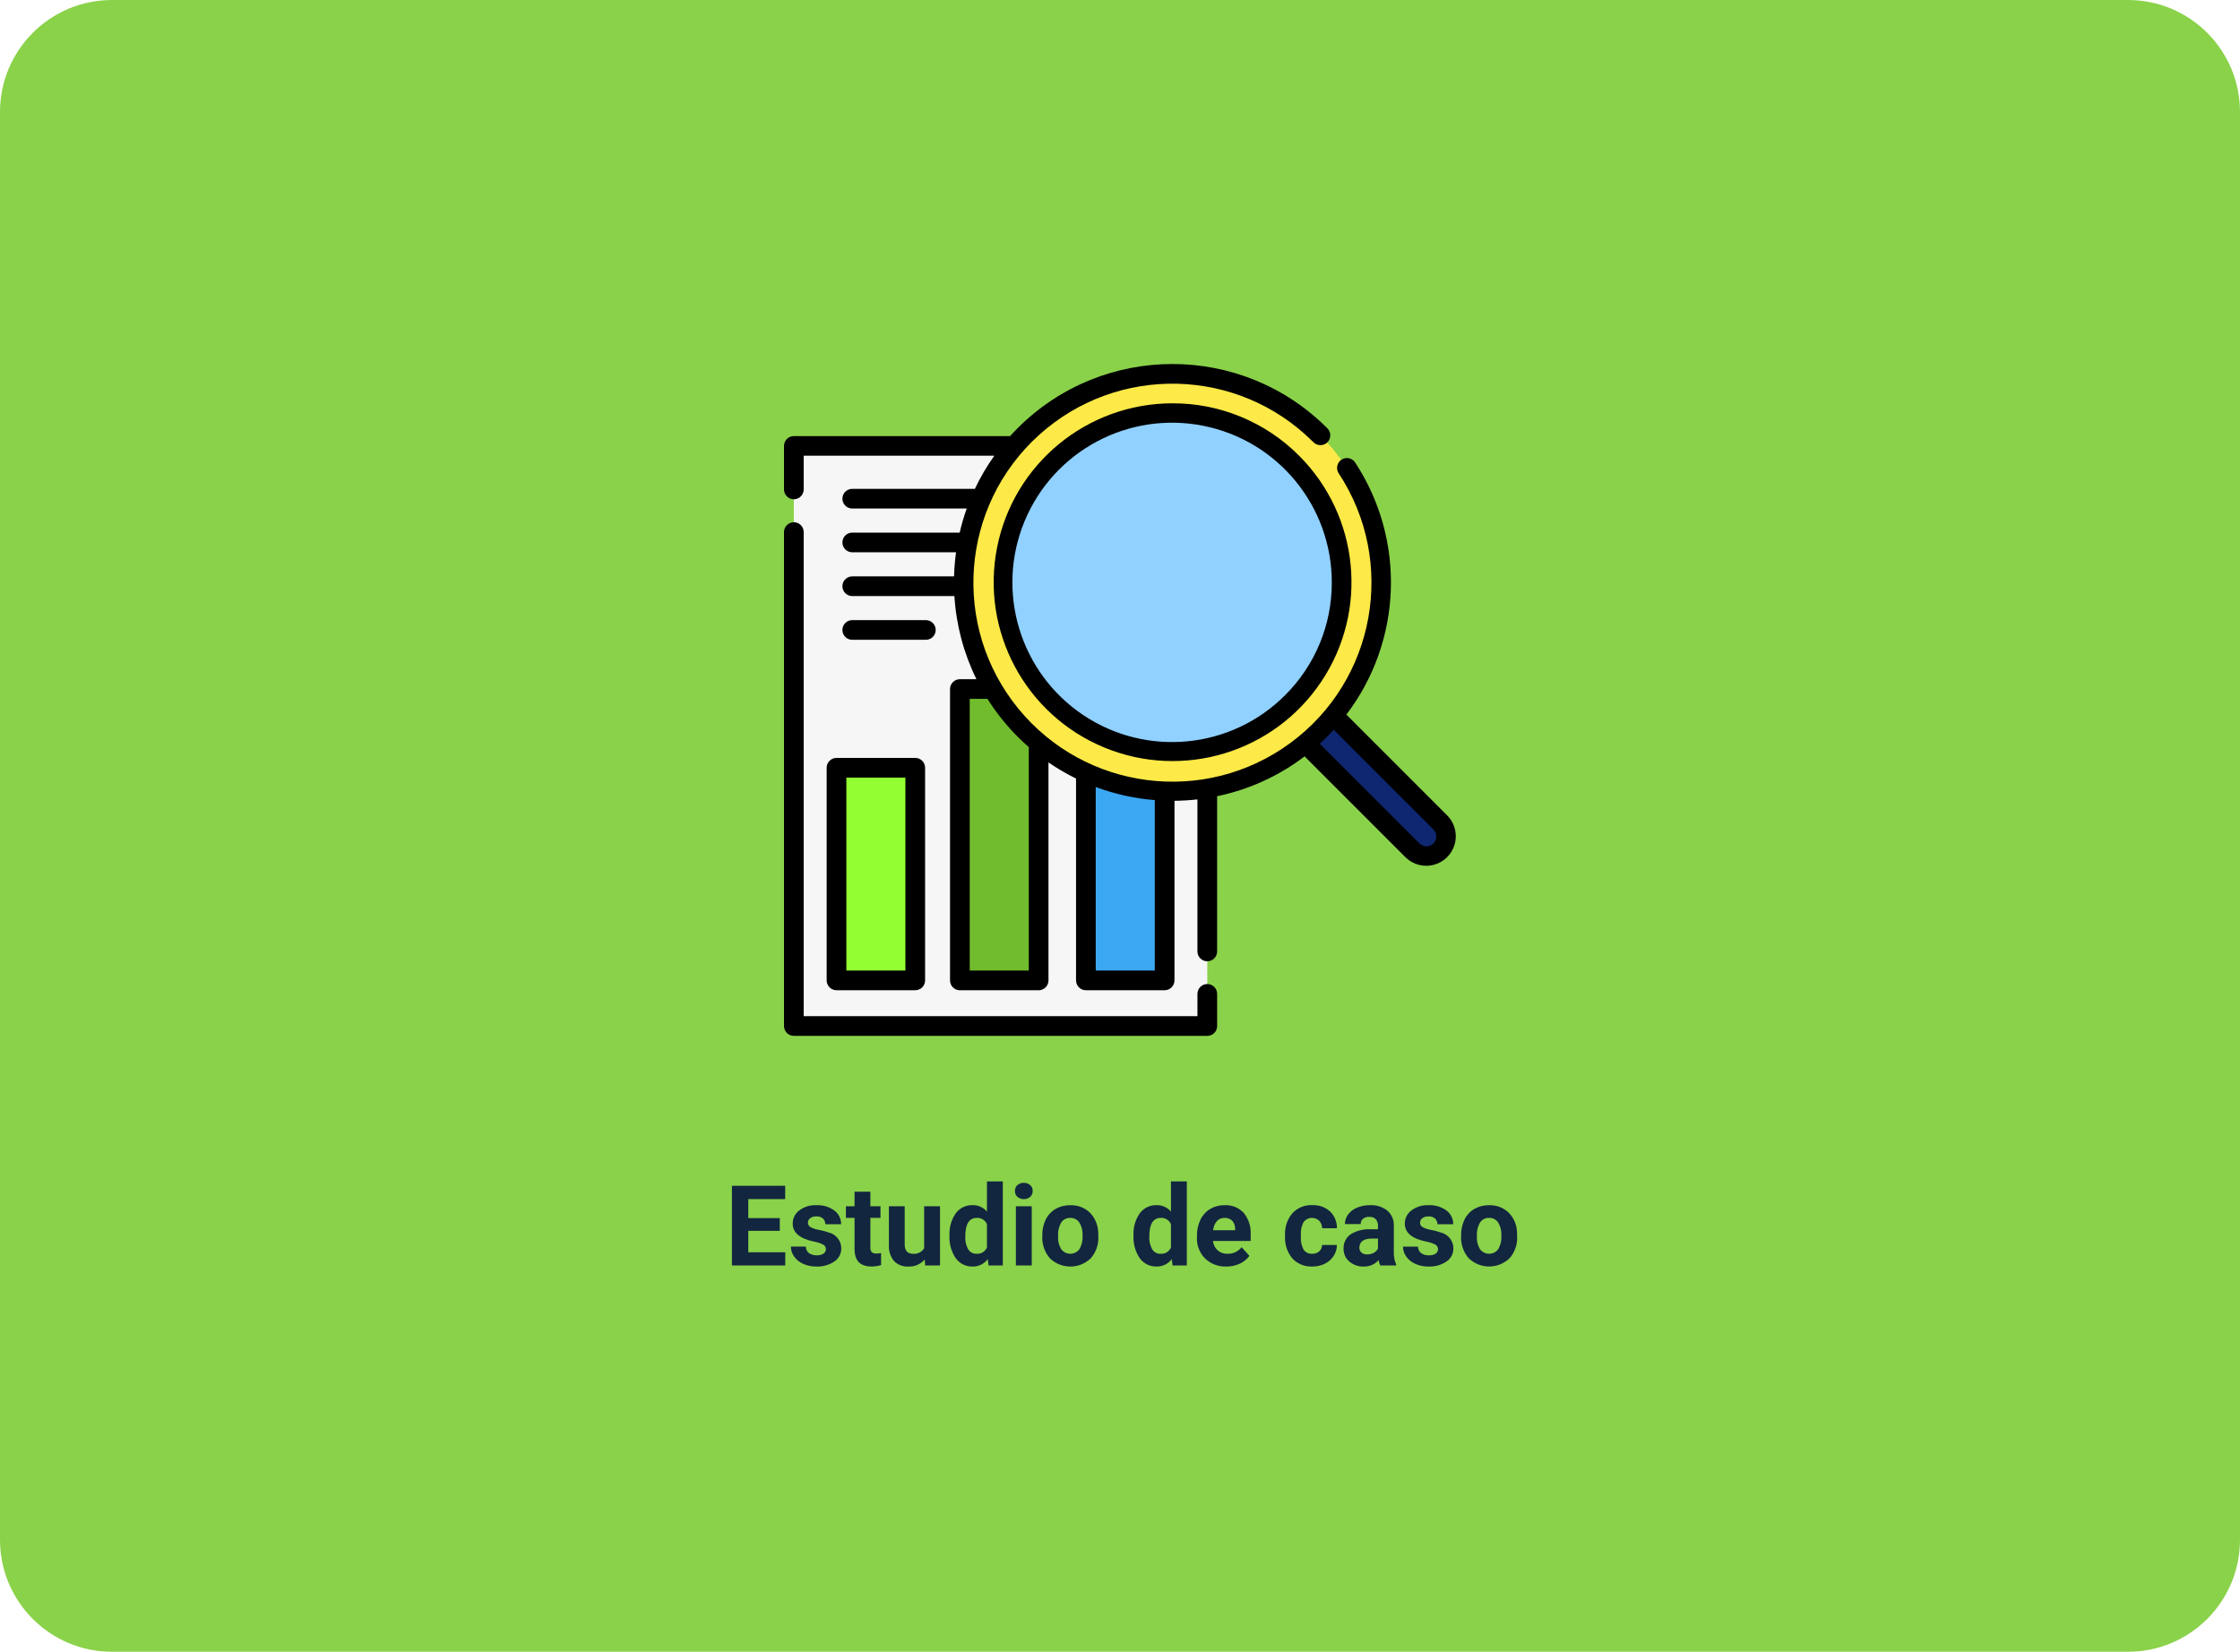
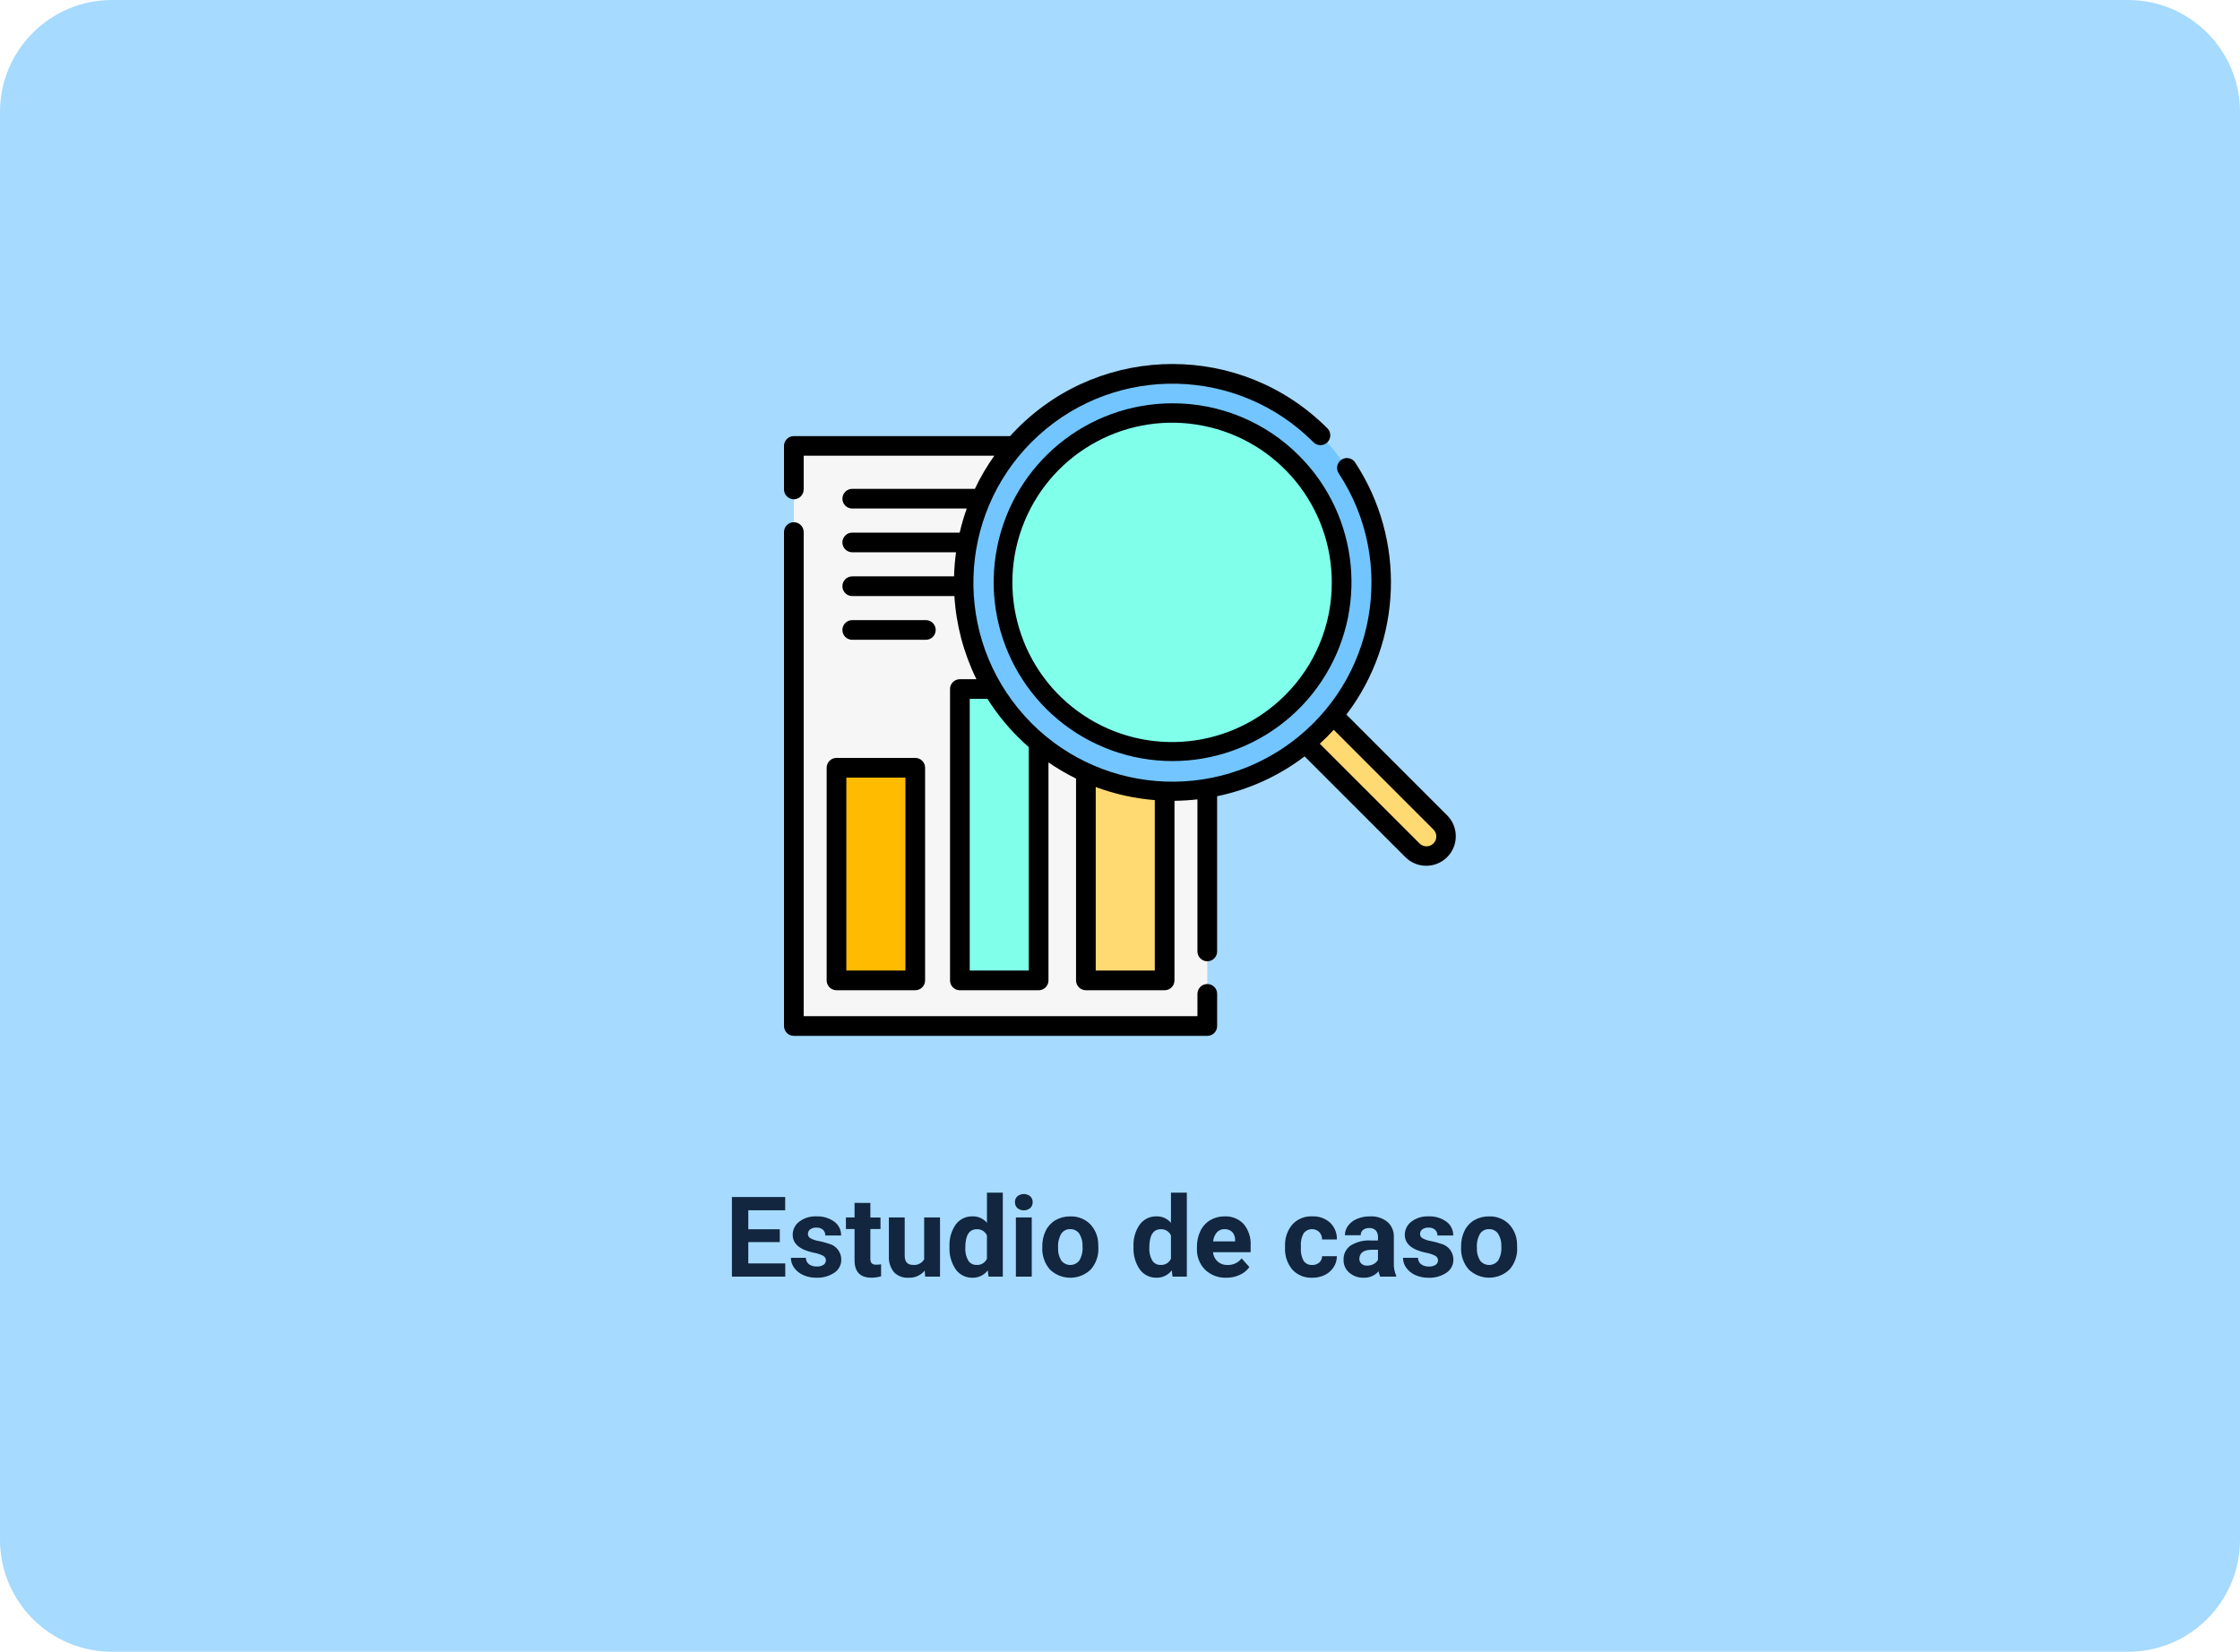
<svg xmlns="http://www.w3.org/2000/svg" width="400" height="295" viewBox="0 0 400 295">
-   <g id="Grupo_89156" data-name="Grupo 89156" transform="translate(-1019.668 -3115)">
-     <path id="Trazado_151540" data-name="Trazado 151540" d="M20,0H380a20,20,0,0,1,20,20V275a20,20,0,0,1-20,20H20A20,20,0,0,1,0,275V20A20,20,0,0,1,20,0Z" transform="translate(1019.668 3115)" fill="#8ad24a" />
-     <path id="Trazado_151547" data-name="Trazado 151547" d="M54.25,12.818H48.625v3.828h6.6V19H45.7V4.781h9.512V7.154H48.625v3.389H54.25Zm8.232,3.262a.909.909,0,0,0-.513-.815,5.824,5.824,0,0,0-1.646-.532q-3.77-.791-3.77-3.2a2.9,2.9,0,0,1,1.167-2.349,4.708,4.708,0,0,1,3.052-.942,5.067,5.067,0,0,1,3.218.947A2.985,2.985,0,0,1,65.2,11.646H62.375a1.366,1.366,0,0,0-.391-1,1.653,1.653,0,0,0-1.221-.4,1.689,1.689,0,0,0-1.1.322,1.017,1.017,0,0,0-.391.82.87.87,0,0,0,.444.757,4.571,4.571,0,0,0,1.5.5,12.244,12.244,0,0,1,1.777.474,2.92,2.92,0,0,1,2.236,2.842,2.756,2.756,0,0,1-1.24,2.339,5.35,5.35,0,0,1-3.2.894,5.588,5.588,0,0,1-2.358-.474,3.957,3.957,0,0,1-1.616-1.3,3.018,3.018,0,0,1-.586-1.782H58.9a1.473,1.473,0,0,0,.557,1.152,2.208,2.208,0,0,0,1.387.4,2.044,2.044,0,0,0,1.226-.308A.957.957,0,0,0,62.482,16.08ZM70.422,5.836v2.6h1.807V10.5H70.422v5.273a1.259,1.259,0,0,0,.225.84,1.128,1.128,0,0,0,.859.254,4.5,4.5,0,0,0,.83-.068v2.139a5.81,5.81,0,0,1-1.709.254q-2.969,0-3.027-3V10.5H66.057V8.434H67.6v-2.6Zm9.707,12.09a3.539,3.539,0,0,1-2.891,1.27,3.338,3.338,0,0,1-2.593-.977,4.169,4.169,0,0,1-.913-2.861V8.434h2.822v6.834q0,1.652,1.5,1.652a2.038,2.038,0,0,0,1.973-1V8.434h2.832V19H80.207Zm4.424-4.287A6.368,6.368,0,0,1,85.661,9.7a3.6,3.6,0,0,1,3.032-1.465,3.236,3.236,0,0,1,2.549,1.152V4h2.832V19H91.525l-.137-1.123A3.321,3.321,0,0,1,88.674,19.2a3.587,3.587,0,0,1-2.993-1.47A6.573,6.573,0,0,1,84.553,13.639Zm2.822.2a4.194,4.194,0,0,0,.518,2.286,1.685,1.685,0,0,0,1.5.795,1.888,1.888,0,0,0,1.846-1.109V11.622a1.861,1.861,0,0,0-1.826-1.109Q87.375,10.514,87.375,13.839ZM99.24,19H96.408V8.434H99.24Zm-3-13.3a1.39,1.39,0,0,1,.425-1.045,1.831,1.831,0,0,1,2.31,0,1.382,1.382,0,0,1,.43,1.045,1.386,1.386,0,0,1-.435,1.055,1.81,1.81,0,0,1-2.295,0A1.386,1.386,0,0,1,96.242,5.7Zm4.883,7.92a6.266,6.266,0,0,1,.605-2.8,4.432,4.432,0,0,1,1.743-1.9,5.086,5.086,0,0,1,2.642-.674,4.812,4.812,0,0,1,3.491,1.309,5.252,5.252,0,0,1,1.509,3.555l.02.723a5.523,5.523,0,0,1-1.357,3.9,5.261,5.261,0,0,1-7.29,0,5.62,5.62,0,0,1-1.362-3.984Zm2.822.2a3.95,3.95,0,0,0,.566,2.3,2.035,2.035,0,0,0,3.223.01,4.322,4.322,0,0,0,.576-2.518,3.91,3.91,0,0,0-.576-2.289,1.873,1.873,0,0,0-1.621-.812,1.842,1.842,0,0,0-1.6.807A4.395,4.395,0,0,0,103.947,13.819Zm13.467-.181A6.368,6.368,0,0,1,118.522,9.7a3.6,3.6,0,0,1,3.032-1.465A3.236,3.236,0,0,1,124.1,9.391V4h2.832V19h-2.549l-.137-1.123a3.321,3.321,0,0,1-2.715,1.318,3.587,3.587,0,0,1-2.993-1.47A6.573,6.573,0,0,1,117.414,13.639Zm2.822.2a4.194,4.194,0,0,0,.518,2.286,1.685,1.685,0,0,0,1.5.795,1.888,1.888,0,0,0,1.846-1.109V11.622a1.861,1.861,0,0,0-1.826-1.109Q120.236,10.514,120.236,13.839Zm13.75,5.356A5.187,5.187,0,0,1,130.2,17.77a5.068,5.068,0,0,1-1.46-3.8V13.7a6.383,6.383,0,0,1,.615-2.847A4.515,4.515,0,0,1,131.1,8.917a4.893,4.893,0,0,1,2.573-.679,4.385,4.385,0,0,1,3.413,1.367,5.555,5.555,0,0,1,1.245,3.877v1.152H131.6a2.622,2.622,0,0,0,.825,1.66,2.5,2.5,0,0,0,1.743.625,3.046,3.046,0,0,0,2.549-1.182l1.387,1.553a4.237,4.237,0,0,1-1.719,1.4A5.639,5.639,0,0,1,133.986,19.2Zm-.322-8.682a1.764,1.764,0,0,0-1.362.569,2.946,2.946,0,0,0-.669,1.628h3.926v-.226a2.1,2.1,0,0,0-.508-1.457A1.819,1.819,0,0,0,133.664,10.514Zm15.645,6.406a1.851,1.851,0,0,0,1.27-.43,1.506,1.506,0,0,0,.508-1.143h2.646a3.62,3.62,0,0,1-.586,1.968,3.866,3.866,0,0,1-1.577,1.387,4.936,4.936,0,0,1-2.212.493,4.587,4.587,0,0,1-3.574-1.44,5.7,5.7,0,0,1-1.309-3.979V13.59a5.635,5.635,0,0,1,1.3-3.9,4.534,4.534,0,0,1,3.564-1.455,4.444,4.444,0,0,1,3.179,1.128,3.994,3.994,0,0,1,1.216,3h-2.646a1.939,1.939,0,0,0-.508-1.34,1.887,1.887,0,0,0-2.778.2,4.166,4.166,0,0,0-.5,2.333v.293a4.219,4.219,0,0,0,.5,2.347A1.721,1.721,0,0,0,149.309,16.92ZM161.467,19a3.134,3.134,0,0,1-.283-.947,3.415,3.415,0,0,1-2.666,1.143,3.752,3.752,0,0,1-2.573-.9,2.889,2.889,0,0,1-1.021-2.266,2.986,2.986,0,0,1,1.245-2.578,6.144,6.144,0,0,1,3.6-.908h1.3v-.605a1.741,1.741,0,0,0-.376-1.172,1.479,1.479,0,0,0-1.187-.439,1.682,1.682,0,0,0-1.118.342,1.161,1.161,0,0,0-.405.938h-2.822a2.835,2.835,0,0,1,.566-1.7,3.744,3.744,0,0,1,1.6-1.226,5.837,5.837,0,0,1,2.324-.444,4.611,4.611,0,0,1,3.1.981,3.433,3.433,0,0,1,1.147,2.759v4.58a5.052,5.052,0,0,0,.42,2.275V19Zm-2.334-1.963a2.431,2.431,0,0,0,1.152-.278,1.828,1.828,0,0,0,.781-.747V14.2h-1.055q-2.119,0-2.256,1.465l-.01.166a1.13,1.13,0,0,0,.371.869A1.441,1.441,0,0,0,159.133,17.037Zm12.656-.957a.909.909,0,0,0-.513-.815,5.824,5.824,0,0,0-1.646-.532q-3.77-.791-3.77-3.2a2.9,2.9,0,0,1,1.167-2.349,4.708,4.708,0,0,1,3.052-.942,5.067,5.067,0,0,1,3.218.947,2.985,2.985,0,0,1,1.206,2.461h-2.822a1.366,1.366,0,0,0-.391-1,1.653,1.653,0,0,0-1.221-.4,1.689,1.689,0,0,0-1.1.322,1.017,1.017,0,0,0-.391.82.87.87,0,0,0,.444.757,4.571,4.571,0,0,0,1.5.5,12.244,12.244,0,0,1,1.777.474,2.92,2.92,0,0,1,2.236,2.842,2.756,2.756,0,0,1-1.24,2.339,5.35,5.35,0,0,1-3.2.894,5.588,5.588,0,0,1-2.358-.474,3.957,3.957,0,0,1-1.616-1.3,3.018,3.018,0,0,1-.586-1.782h2.676a1.473,1.473,0,0,0,.557,1.152,2.208,2.208,0,0,0,1.387.4,2.044,2.044,0,0,0,1.226-.308A.957.957,0,0,0,171.789,16.08Zm4.121-2.461a6.267,6.267,0,0,1,.605-2.8,4.432,4.432,0,0,1,1.743-1.9,5.086,5.086,0,0,1,2.642-.674,4.812,4.812,0,0,1,3.491,1.309A5.252,5.252,0,0,1,185.9,13.1l.02.723a5.523,5.523,0,0,1-1.357,3.9,5.261,5.261,0,0,1-7.29,0,5.62,5.62,0,0,1-1.362-3.984Zm2.822.2a3.95,3.95,0,0,0,.566,2.3,2.035,2.035,0,0,0,3.223.01,4.322,4.322,0,0,0,.576-2.518,3.91,3.91,0,0,0-.576-2.289,1.873,1.873,0,0,0-1.621-.812,1.842,1.842,0,0,0-1.6.807A4.395,4.395,0,0,0,178.732,13.819Z" transform="translate(1104.668 3322)" fill="#12263f" />
+   <g id="Grupo_96853" data-name="Grupo 96853" transform="translate(-1019.668 -3115)">
+     <path id="Trazado_155917" data-name="Trazado 155917" d="M20,0H380a20,20,0,0,1,20,20V275a20,20,0,0,1-20,20H20A20,20,0,0,1,0,275V20A20,20,0,0,1,20,0Z" transform="translate(1019.668 3115)" fill="#a6daff" />
+     <path id="Trazado_155922" data-name="Trazado 155922" d="M54.25,14.838H48.625v3.809h6.6V21H45.7V6.781h9.512V9.154H48.625v3.389H54.25Zm8.232,3.242a.909.909,0,0,0-.513-.815,5.824,5.824,0,0,0-1.646-.532q-3.77-.791-3.77-3.2a2.9,2.9,0,0,1,1.167-2.349,4.707,4.707,0,0,1,3.052-.942,5.067,5.067,0,0,1,3.218.947A2.985,2.985,0,0,1,65.2,13.646H62.375a1.366,1.366,0,0,0-.391-1,1.653,1.653,0,0,0-1.221-.4,1.689,1.689,0,0,0-1.1.322,1.017,1.017,0,0,0-.391.82.87.87,0,0,0,.444.757,4.571,4.571,0,0,0,1.5.5,12.244,12.244,0,0,1,1.777.474,2.92,2.92,0,0,1,2.236,2.842,2.756,2.756,0,0,1-1.24,2.339,5.35,5.35,0,0,1-3.2.894,5.588,5.588,0,0,1-2.358-.474,3.957,3.957,0,0,1-1.616-1.3,3.018,3.018,0,0,1-.586-1.782H58.9a1.473,1.473,0,0,0,.557,1.152,2.208,2.208,0,0,0,1.387.4,2.044,2.044,0,0,0,1.226-.308A.957.957,0,0,0,62.482,18.08ZM70.422,7.836v2.6h1.807V12.5H70.422v5.273a1.259,1.259,0,0,0,.225.84,1.128,1.128,0,0,0,.859.254,4.5,4.5,0,0,0,.83-.068v2.139a5.81,5.81,0,0,1-1.709.254q-2.969,0-3.027-3V12.5H66.057v-2.07H67.6v-2.6Zm9.707,12.09a3.539,3.539,0,0,1-2.891,1.27,3.338,3.338,0,0,1-2.593-.977,4.169,4.169,0,0,1-.913-2.861V10.434h2.822V17.26q0,1.65,1.5,1.65a2.038,2.038,0,0,0,1.973-1v-7.48h2.832V21H80.207Zm4.424-4.287A6.368,6.368,0,0,1,85.661,11.7a3.6,3.6,0,0,1,3.032-1.465,3.236,3.236,0,0,1,2.549,1.152V6h2.832V21H91.525l-.137-1.123A3.321,3.321,0,0,1,88.674,21.2a3.587,3.587,0,0,1-2.993-1.47A6.573,6.573,0,0,1,84.553,15.639Zm2.822.205a4.16,4.16,0,0,0,.518,2.275,1.687,1.687,0,0,0,1.5.791,1.889,1.889,0,0,0,1.846-1.1v-4.17a1.862,1.862,0,0,0-1.826-1.1Q87.375,12.533,87.375,15.844ZM99.24,21H96.408V10.434H99.24Zm-3-13.3a1.39,1.39,0,0,1,.425-1.045,1.831,1.831,0,0,1,2.31,0,1.382,1.382,0,0,1,.43,1.045,1.386,1.386,0,0,1-.435,1.055,1.81,1.81,0,0,1-2.295,0A1.386,1.386,0,0,1,96.242,7.7Zm4.883,7.92a6.266,6.266,0,0,1,.605-2.8,4.432,4.432,0,0,1,1.743-1.9,5.086,5.086,0,0,1,2.642-.674,4.812,4.812,0,0,1,3.491,1.309,5.252,5.252,0,0,1,1.509,3.555l.02.723a5.523,5.523,0,0,1-1.357,3.9,5.261,5.261,0,0,1-7.29,0,5.62,5.62,0,0,1-1.362-3.984Zm2.822.205a3.939,3.939,0,0,0,.566,2.3,2.037,2.037,0,0,0,3.223.01,4.31,4.31,0,0,0,.576-2.515,3.9,3.9,0,0,0-.576-2.285,1.874,1.874,0,0,0-1.621-.811,1.843,1.843,0,0,0-1.6.806A4.383,4.383,0,0,0,103.947,15.824Zm13.467-.186a6.368,6.368,0,0,1,1.108-3.936,3.6,3.6,0,0,1,3.032-1.465,3.236,3.236,0,0,1,2.549,1.152V6h2.832V21h-2.549l-.137-1.123a3.321,3.321,0,0,1-2.715,1.318,3.587,3.587,0,0,1-2.993-1.47A6.573,6.573,0,0,1,117.414,15.639Zm2.822.205a4.16,4.16,0,0,0,.518,2.275,1.687,1.687,0,0,0,1.5.791,1.889,1.889,0,0,0,1.846-1.1v-4.17a1.862,1.862,0,0,0-1.826-1.1Q120.236,12.533,120.236,15.844Zm13.75,5.352A5.187,5.187,0,0,1,130.2,19.77a5.068,5.068,0,0,1-1.46-3.8V15.7a6.383,6.383,0,0,1,.615-2.847,4.515,4.515,0,0,1,1.743-1.934,4.893,4.893,0,0,1,2.573-.679,4.385,4.385,0,0,1,3.413,1.367,5.555,5.555,0,0,1,1.245,3.877v1.152H131.6a2.622,2.622,0,0,0,.825,1.66,2.5,2.5,0,0,0,1.743.625,3.046,3.046,0,0,0,2.549-1.182l1.387,1.553a4.237,4.237,0,0,1-1.719,1.4A5.639,5.639,0,0,1,133.986,21.2Zm-.322-8.672a1.767,1.767,0,0,0-1.362.566,2.926,2.926,0,0,0-.669,1.621h3.926v-.225a2.086,2.086,0,0,0-.508-1.45A1.824,1.824,0,0,0,133.664,12.523Zm15.645,6.4a1.851,1.851,0,0,0,1.27-.43,1.506,1.506,0,0,0,.508-1.143h2.646a3.62,3.62,0,0,1-.586,1.968,3.866,3.866,0,0,1-1.577,1.387,4.936,4.936,0,0,1-2.212.493,4.587,4.587,0,0,1-3.574-1.44,5.7,5.7,0,0,1-1.309-3.979V15.59a5.635,5.635,0,0,1,1.3-3.9,4.534,4.534,0,0,1,3.564-1.455,4.444,4.444,0,0,1,3.179,1.128,3.994,3.994,0,0,1,1.216,3h-2.646a1.923,1.923,0,0,0-.508-1.333,1.892,1.892,0,0,0-2.778.205,4.155,4.155,0,0,0-.5,2.329v.293a4.207,4.207,0,0,0,.5,2.344A1.722,1.722,0,0,0,149.309,18.92ZM161.467,21a3.134,3.134,0,0,1-.283-.947,3.415,3.415,0,0,1-2.666,1.143,3.752,3.752,0,0,1-2.573-.9,2.889,2.889,0,0,1-1.021-2.266,2.986,2.986,0,0,1,1.245-2.578,6.144,6.144,0,0,1,3.6-.908h1.3v-.605a1.741,1.741,0,0,0-.376-1.172,1.479,1.479,0,0,0-1.187-.439,1.682,1.682,0,0,0-1.118.342,1.161,1.161,0,0,0-.405.938h-2.822a2.835,2.835,0,0,1,.566-1.7,3.744,3.744,0,0,1,1.6-1.226,5.837,5.837,0,0,1,2.324-.444,4.611,4.611,0,0,1,3.1.981,3.433,3.433,0,0,1,1.147,2.759v4.58a5.052,5.052,0,0,0,.42,2.275V21Zm-2.334-1.963a2.431,2.431,0,0,0,1.152-.278,1.828,1.828,0,0,0,.781-.747V16.2h-1.055q-2.119,0-2.256,1.465l-.01.166a1.13,1.13,0,0,0,.371.869A1.441,1.441,0,0,0,159.133,19.037Zm12.656-.957a.909.909,0,0,0-.513-.815,5.824,5.824,0,0,0-1.646-.532q-3.77-.791-3.77-3.2a2.9,2.9,0,0,1,1.167-2.349,4.707,4.707,0,0,1,3.052-.942,5.067,5.067,0,0,1,3.218.947,2.985,2.985,0,0,1,1.206,2.461h-2.822a1.366,1.366,0,0,0-.391-1,1.653,1.653,0,0,0-1.221-.4,1.689,1.689,0,0,0-1.1.322,1.017,1.017,0,0,0-.391.82.87.87,0,0,0,.444.757,4.571,4.571,0,0,0,1.5.5,12.244,12.244,0,0,1,1.777.474,2.92,2.92,0,0,1,2.236,2.842,2.756,2.756,0,0,1-1.24,2.339,5.35,5.35,0,0,1-3.2.894,5.588,5.588,0,0,1-2.358-.474,3.957,3.957,0,0,1-1.616-1.3,3.018,3.018,0,0,1-.586-1.782h2.676a1.473,1.473,0,0,0,.557,1.152,2.208,2.208,0,0,0,1.387.4,2.044,2.044,0,0,0,1.226-.308A.957.957,0,0,0,171.789,18.08Zm4.121-2.461a6.267,6.267,0,0,1,.605-2.8,4.432,4.432,0,0,1,1.743-1.9,5.086,5.086,0,0,1,2.642-.674,4.812,4.812,0,0,1,3.491,1.309A5.252,5.252,0,0,1,185.9,15.1l.02.723a5.523,5.523,0,0,1-1.357,3.9,5.261,5.261,0,0,1-7.29,0,5.62,5.62,0,0,1-1.362-3.984Zm2.822.205a3.939,3.939,0,0,0,.566,2.3,2.037,2.037,0,0,0,3.223.01,4.31,4.31,0,0,0,.576-2.515,3.9,3.9,0,0,0-.576-2.285,1.874,1.874,0,0,0-1.621-.811,1.843,1.843,0,0,0-1.6.806A4.383,4.383,0,0,0,178.732,15.824Z" transform="translate(1104.668 3322)" fill="#12263f" />
    <g id="investigacion" transform="translate(1159.668 3180)">
-       <path id="Trazado_143937" data-name="Trazado 143937" d="M408.614,281.146a3.517,3.517,0,0,1-4.972,0l-23.037-23.037,4.972-4.972,23.037,23.037A3.517,3.517,0,0,1,408.614,281.146Zm0,0" transform="translate(-291.401 -193.807)" fill="#0f2771" />
+       <path id="Trazado_143937" data-name="Trazado 143937" d="M408.614,281.146a3.517,3.517,0,0,1-4.972,0l-23.037-23.037,4.972-4.972,23.037,23.037A3.517,3.517,0,0,1,408.614,281.146Zm0,0" transform="translate(-291.401 -193.807)" fill="#ffda73" />
      <path id="Trazado_143938" data-name="Trazado 143938" d="M7.5,62.5H81.328V166.094H7.5Zm0,0" transform="translate(-5.742 -47.851)" fill="#f6f6f6" />
-       <path id="Trazado_143939" data-name="Trazado 143939" d="M40,307.727H54.063V345.7H40Zm0,0" transform="translate(-30.625 -235.602)" fill="#93ff33" />
-       <path id="Trazado_143940" data-name="Trazado 143940" d="M134,247.727h14.063v52.031H134Zm0,0" transform="translate(-102.594 -189.665)" fill="#70bc2d" />
-       <path id="Trazado_143941" data-name="Trazado 143941" d="M230,269.727h14.063V316.6H230Zm0,0" transform="translate(-176.094 -206.509)" fill="#3ca8f4" />
-       <path id="Trazado_143945" data-name="Trazado 143945" d="M200.529,18.419a37.265,37.265,0,1,0,0,52.7A37.265,37.265,0,0,0,200.529,18.419Zm0,0" transform="translate(-104.824 -5.744)" fill="#fde947" />
-       <path id="Trazado_143946" data-name="Trazado 143946" d="M218.572,89.161a30.234,30.234,0,1,1,0-42.758A30.269,30.269,0,0,1,218.572,89.161Zm0,0" transform="translate(-127.838 -28.757)" fill="#90d1ff" />
+       <path id="Trazado_143939" data-name="Trazado 143939" d="M40,307.727H54.063V345.7H40Zm0,0" transform="translate(-30.625 -235.602)" fill="#fb0" />
+       <path id="Trazado_143940" data-name="Trazado 143940" d="M134,247.727h14.063v52.031H134Zm0,0" transform="translate(-102.594 -189.665)" fill="#80ffeb" />
+       <path id="Trazado_143941" data-name="Trazado 143941" d="M230,269.727h14.063V316.6H230Zm0,0" transform="translate(-176.094 -206.509)" fill="#ffda73" />
+       <path id="Trazado_143945" data-name="Trazado 143945" d="M200.529,18.419a37.265,37.265,0,1,0,0,52.7A37.265,37.265,0,0,0,200.529,18.419Zm0,0" transform="translate(-104.824 -5.744)" fill="#73c5ff" />
+       <path id="Trazado_143946" data-name="Trazado 143946" d="M218.572,89.161a30.234,30.234,0,1,1,0-42.758A30.269,30.269,0,0,1,218.572,89.161Zm0,0" transform="translate(-127.838 -28.757)" fill="#80ffeb" />
      <path id="Trazado_143948" data-name="Trazado 143948" d="M118.459,80.662,100.425,62.625a39.036,39.036,0,0,0,1.564-45.031,1.758,1.758,0,1,0-2.937,1.933A35.541,35.541,0,1,1,94.461,13.9l.1.1a1.758,1.758,0,0,0,2.495-2.477l-.1-.1a39.066,39.066,0,0,0-55.189,0q-.717.717-1.388,1.461H1.758A1.758,1.758,0,0,0,0,14.633v7.775a1.758,1.758,0,1,0,3.516,0V16.391H37.554a38.722,38.722,0,0,0-3.466,5.914h-21.9a1.758,1.758,0,1,0,0,3.516H32.633a38.943,38.943,0,0,0-1.262,4.3H12.188a1.758,1.758,0,0,0,0,3.516H30.721a39.28,39.28,0,0,0-.354,4.3H12.188a1.758,1.758,0,0,0,0,3.517H30.429a39.063,39.063,0,0,0,3.935,14.847H31.407a1.758,1.758,0,0,0-1.758,1.759v52.039a1.758,1.758,0,0,0,1.758,1.759H45.47a1.758,1.758,0,0,0,1.758-1.759V71.163a38.731,38.731,0,0,0,4.922,2.882v36.047a1.758,1.758,0,0,0,1.758,1.759H67.97a1.758,1.758,0,0,0,1.758-1.759V78.019a39.662,39.662,0,0,0,4.1-.253V104.92a1.758,1.758,0,1,0,3.516,0V77.2a38.76,38.76,0,0,0,15.623-7.115L111,88.12a5.275,5.275,0,0,0,7.461-7.458ZM43.712,108.334H33.165V59.811h3.167a39.048,39.048,0,0,0,5.43,6.8q.95.95,1.95,1.819Zm11.954,0V75.558a39.129,39.129,0,0,0,10.547,2.337v30.44Zm60.308-22.7a1.758,1.758,0,0,1-2.487,0L95.678,67.824c.431-.395.856-.8,1.273-1.214s.82-.84,1.215-1.273l17.806,17.81A1.76,1.76,0,0,1,115.974,85.633Zm0,0" transform="translate(0 0)" />
      <path id="Trazado_143949" data-name="Trazado 143949" d="M75.588,203.083a1.758,1.758,0,0,0-1.758,1.758v3.985H3.516V122.367a1.758,1.758,0,1,0-3.516,0v88.217a1.758,1.758,0,0,0,1.758,1.758h73.83a1.757,1.757,0,0,0,1.758-1.758v-5.743A1.757,1.757,0,0,0,75.588,203.083Zm0,0" transform="translate(0 -92.341)" />
      <path id="Trazado_143950" data-name="Trazado 143950" d="M32.5,301.953v37.975a1.758,1.758,0,0,0,1.758,1.758H48.321a1.758,1.758,0,0,0,1.758-1.758V301.953a1.758,1.758,0,0,0-1.758-1.758H34.258A1.758,1.758,0,0,0,32.5,301.953Zm3.516,1.759H46.563V338.17H36.016Zm0,0" transform="translate(-24.883 -229.836)" />
      <path id="Trazado_143951" data-name="Trazado 143951" d="M59.4,198.7a1.758,1.758,0,0,0,0-3.517H46.258a1.758,1.758,0,0,0,0,3.517Zm0,0" transform="translate(-34.07 -149.434)" />
      <path id="Trazado_143952" data-name="Trazado 143952" d="M191.456,29.988a31.946,31.946,0,1,0,22.623,9.358A31.775,31.775,0,0,0,191.456,29.988ZM211.592,82.11a28.518,28.518,0,1,1,8.327-20.139A28.281,28.281,0,0,1,211.592,82.11Zm0,0" transform="translate(-122.099 -22.959)" />
    </g>
  </g>
</svg>
